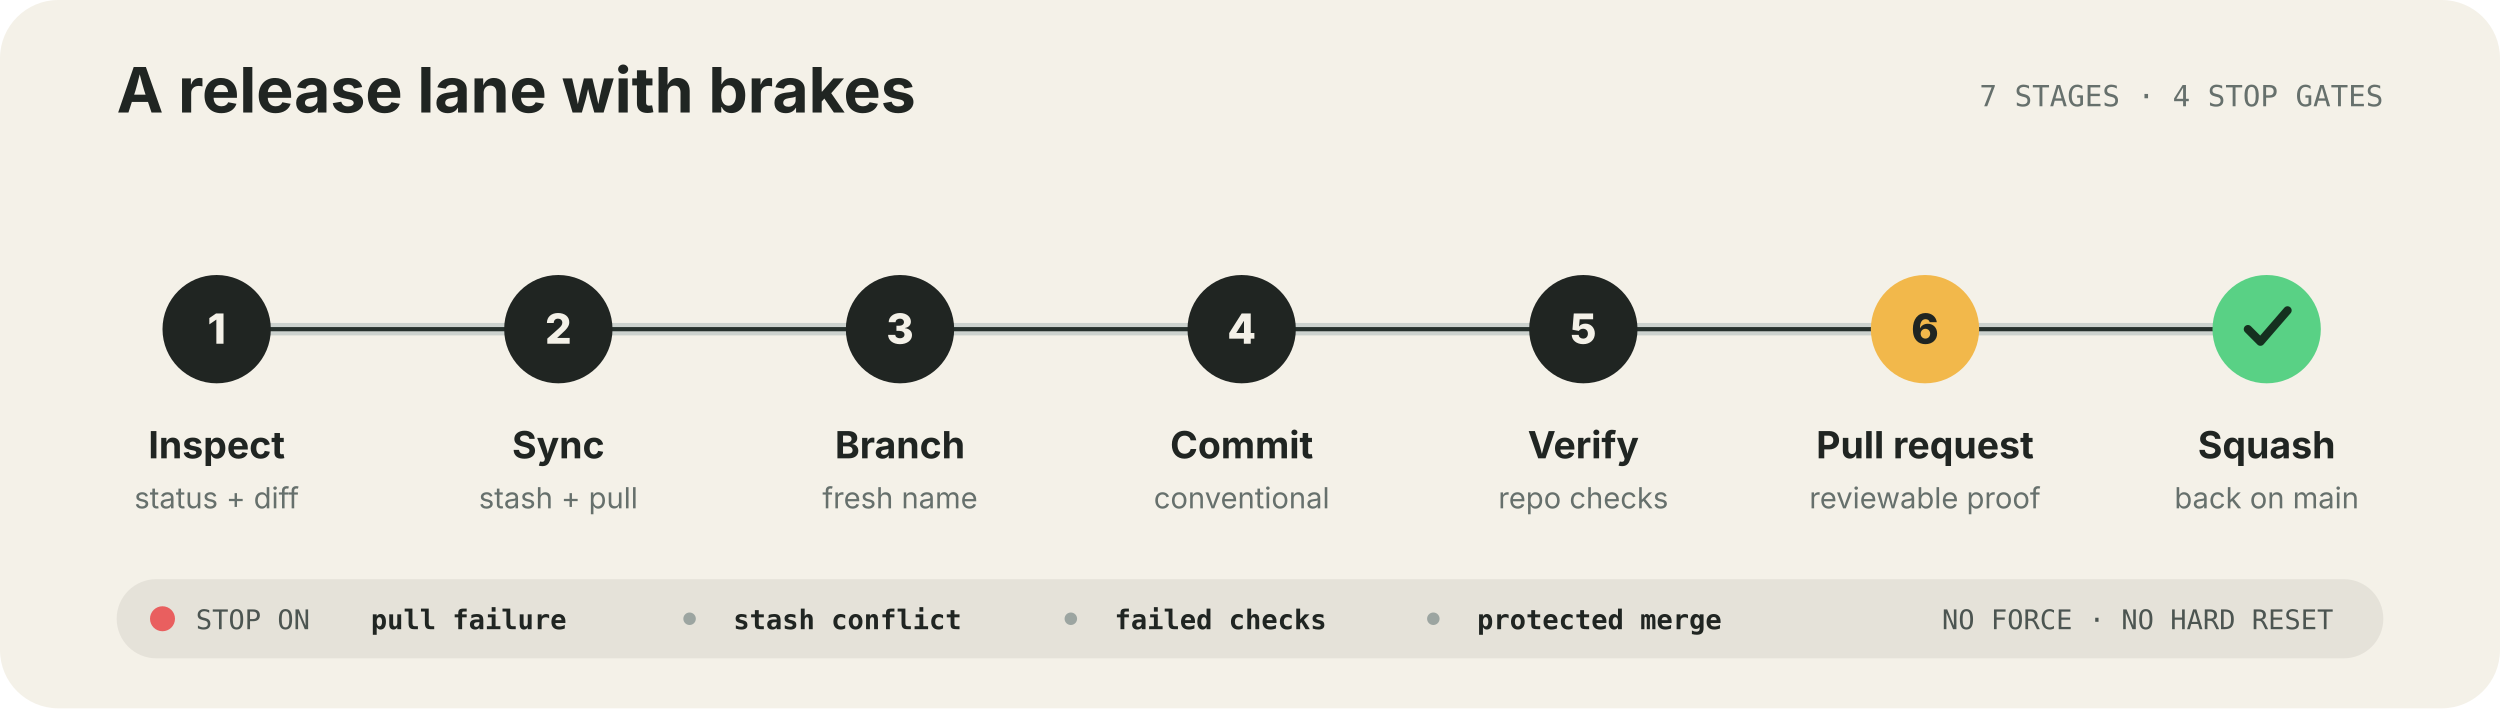
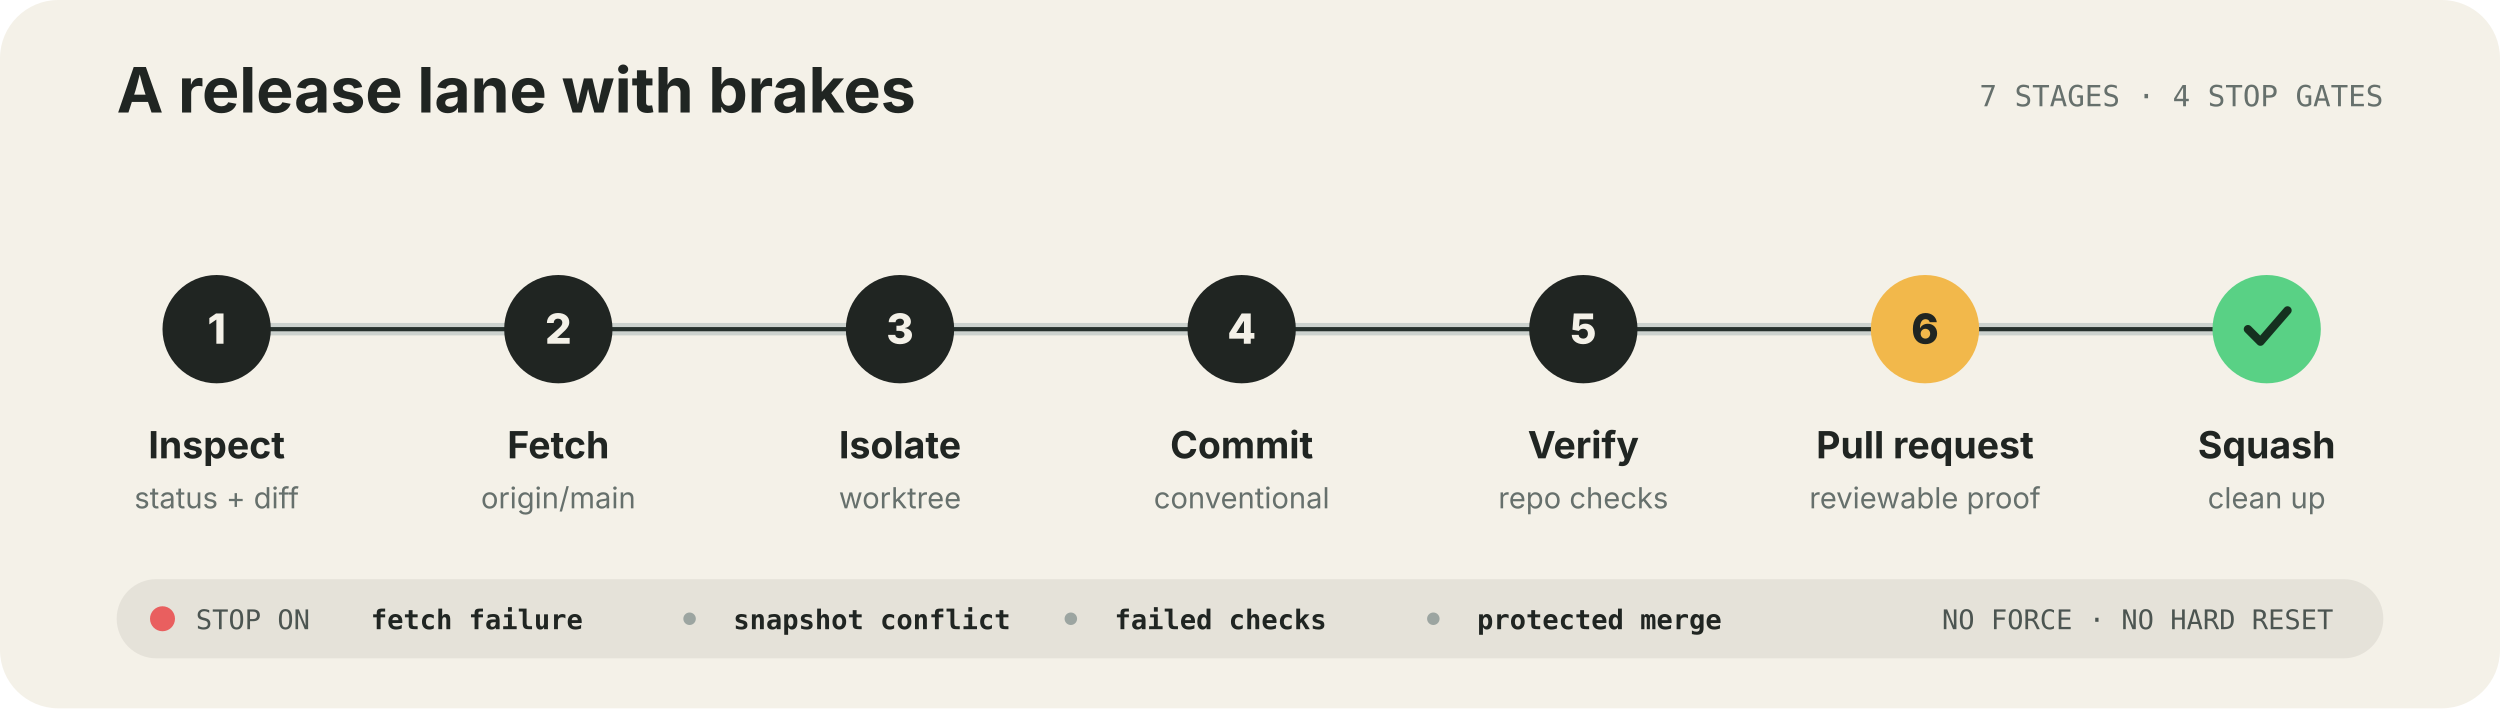
<svg xmlns="http://www.w3.org/2000/svg" width="1200" height="340" viewBox="0 0 1200 340" role="img" aria-labelledby="title desc">
  <rect width="1200" height="340" rx="28" fill="#F4F1E8" />
  <text x="56" y="54" fill="#202522" font-family="-apple-system, BlinkMacSystemFont, Segoe UI, sans-serif" font-size="30" font-weight="750">A release lane with brakes</text>
  <text x="1144" y="51" fill="#66706C" font-family="ui-monospace, SFMono-Regular, Menlo, monospace" font-size="14" text-anchor="end">7 STAGES · 4 STOP GATES</text>
  <path d="M94 158H1104" fill="none" stroke="#CCD2CE" stroke-width="6" stroke-linecap="round" />
  <path d="M94 158H1080" fill="none" stroke="#26302C" stroke-width="2" stroke-linecap="round" />
  <path d="M1092 150l16 8-16 8" fill="none" stroke="#26302C" stroke-width="2.5" stroke-linecap="round" stroke-linejoin="round" />
  <g font-family="-apple-system, BlinkMacSystemFont, Segoe UI, sans-serif" text-anchor="middle">
    <g transform="translate(104 158)">
      <circle r="26" fill="#202522" />
      <text y="7" fill="#F4F1E8" font-size="20" font-weight="800">1</text>
      <text y="62" fill="#202522" font-size="18" font-weight="750">Inspect</text>
      <text y="86" fill="#66706C" font-size="14">status + diff</text>
    </g>
    <g transform="translate(268 158)">
      <circle r="26" fill="#202522" />
      <text y="7" fill="#F4F1E8" font-size="20" font-weight="800">2</text>
-       <text y="62" fill="#202522" font-size="18" font-weight="750">Sync</text>
-       <text y="86" fill="#66706C" font-size="14">stash + pull</text>
+       <text y="62" fill="#202522" font-size="18" font-weight="750">Fetch</text>
+       <text y="86" fill="#66706C" font-size="14">origin/main</text>
    </g>
    <g transform="translate(432 158)">
      <circle r="26" fill="#202522" />
      <text y="7" fill="#F4F1E8" font-size="20" font-weight="800">3</text>
-       <text y="62" fill="#202522" font-size="18" font-weight="750">Branch</text>
-       <text y="86" fill="#66706C" font-size="14">fresh name</text>
+       <text y="62" fill="#202522" font-size="18" font-weight="750">Isolate</text>
+       <text y="86" fill="#66706C" font-size="14">worktree</text>
    </g>
    <g transform="translate(596 158)">
      <circle r="26" fill="#202522" />
      <text y="7" fill="#F4F1E8" font-size="20" font-weight="800">4</text>
      <text y="62" fill="#202522" font-size="18" font-weight="750">Commit</text>
      <text y="86" fill="#66706C" font-size="14">conventional</text>
    </g>
    <g transform="translate(760 158)">
      <circle r="26" fill="#202522" />
      <text y="7" fill="#F4F1E8" font-size="20" font-weight="800">5</text>
      <text y="62" fill="#202522" font-size="18" font-weight="750">Verify</text>
      <text y="86" fill="#66706C" font-size="14">repo checks</text>
    </g>
    <g transform="translate(924 158)">
      <circle r="26" fill="#F2B84B" />
      <text y="7" fill="#202522" font-size="20" font-weight="800">6</text>
      <text y="62" fill="#202522" font-size="18" font-weight="750">Pull request</text>
      <text y="86" fill="#66706C" font-size="14">reviewable proof</text>
    </g>
    <g transform="translate(1088 158)">
      <circle r="26" fill="#59D185" />
      <path d="M-9 0l6 6 13-15" fill="none" stroke="#15301F" stroke-width="4" stroke-linecap="round" stroke-linejoin="round" />
      <text y="62" fill="#202522" font-size="18" font-weight="750">Squash</text>
-       <text y="86" fill="#66706C" font-size="14">back on main</text>
+       <text y="86" fill="#66706C" font-size="14">clean up</text>
    </g>
  </g>
  <g transform="translate(56 278)" font-family="ui-monospace, SFMono-Regular, Menlo, monospace" font-size="13">
    <rect width="1088" height="38" rx="19" fill="#E5E2D9" />
    <circle cx="22" cy="19" r="6" fill="#E95F5F" />
    <text x="38" y="24" fill="#4C5551">STOP ON</text>
-     <text x="122" y="24" fill="#202522" font-weight="700">pull failure</text>
+     <text x="122" y="24" fill="#202522" font-weight="700">fetch failure</text>
    <circle cx="275" cy="19" r="3" fill="#9CA5A1" />
-     <text x="296" y="24" fill="#202522" font-weight="700">stash conflict</text>
+     <text x="296" y="24" fill="#202522" font-weight="700">snapshot conflict</text>
    <circle cx="458" cy="19" r="3" fill="#9CA5A1" />
    <text x="479" y="24" fill="#202522" font-weight="700">failed checks</text>
    <circle cx="632" cy="19" r="3" fill="#9CA5A1" />
    <text x="653" y="24" fill="#202522" font-weight="700">protected merge</text>
    <text x="1064" y="24" fill="#4C5551" text-anchor="end">NO FORCE · NO HARD RESET</text>
  </g>
</svg>
